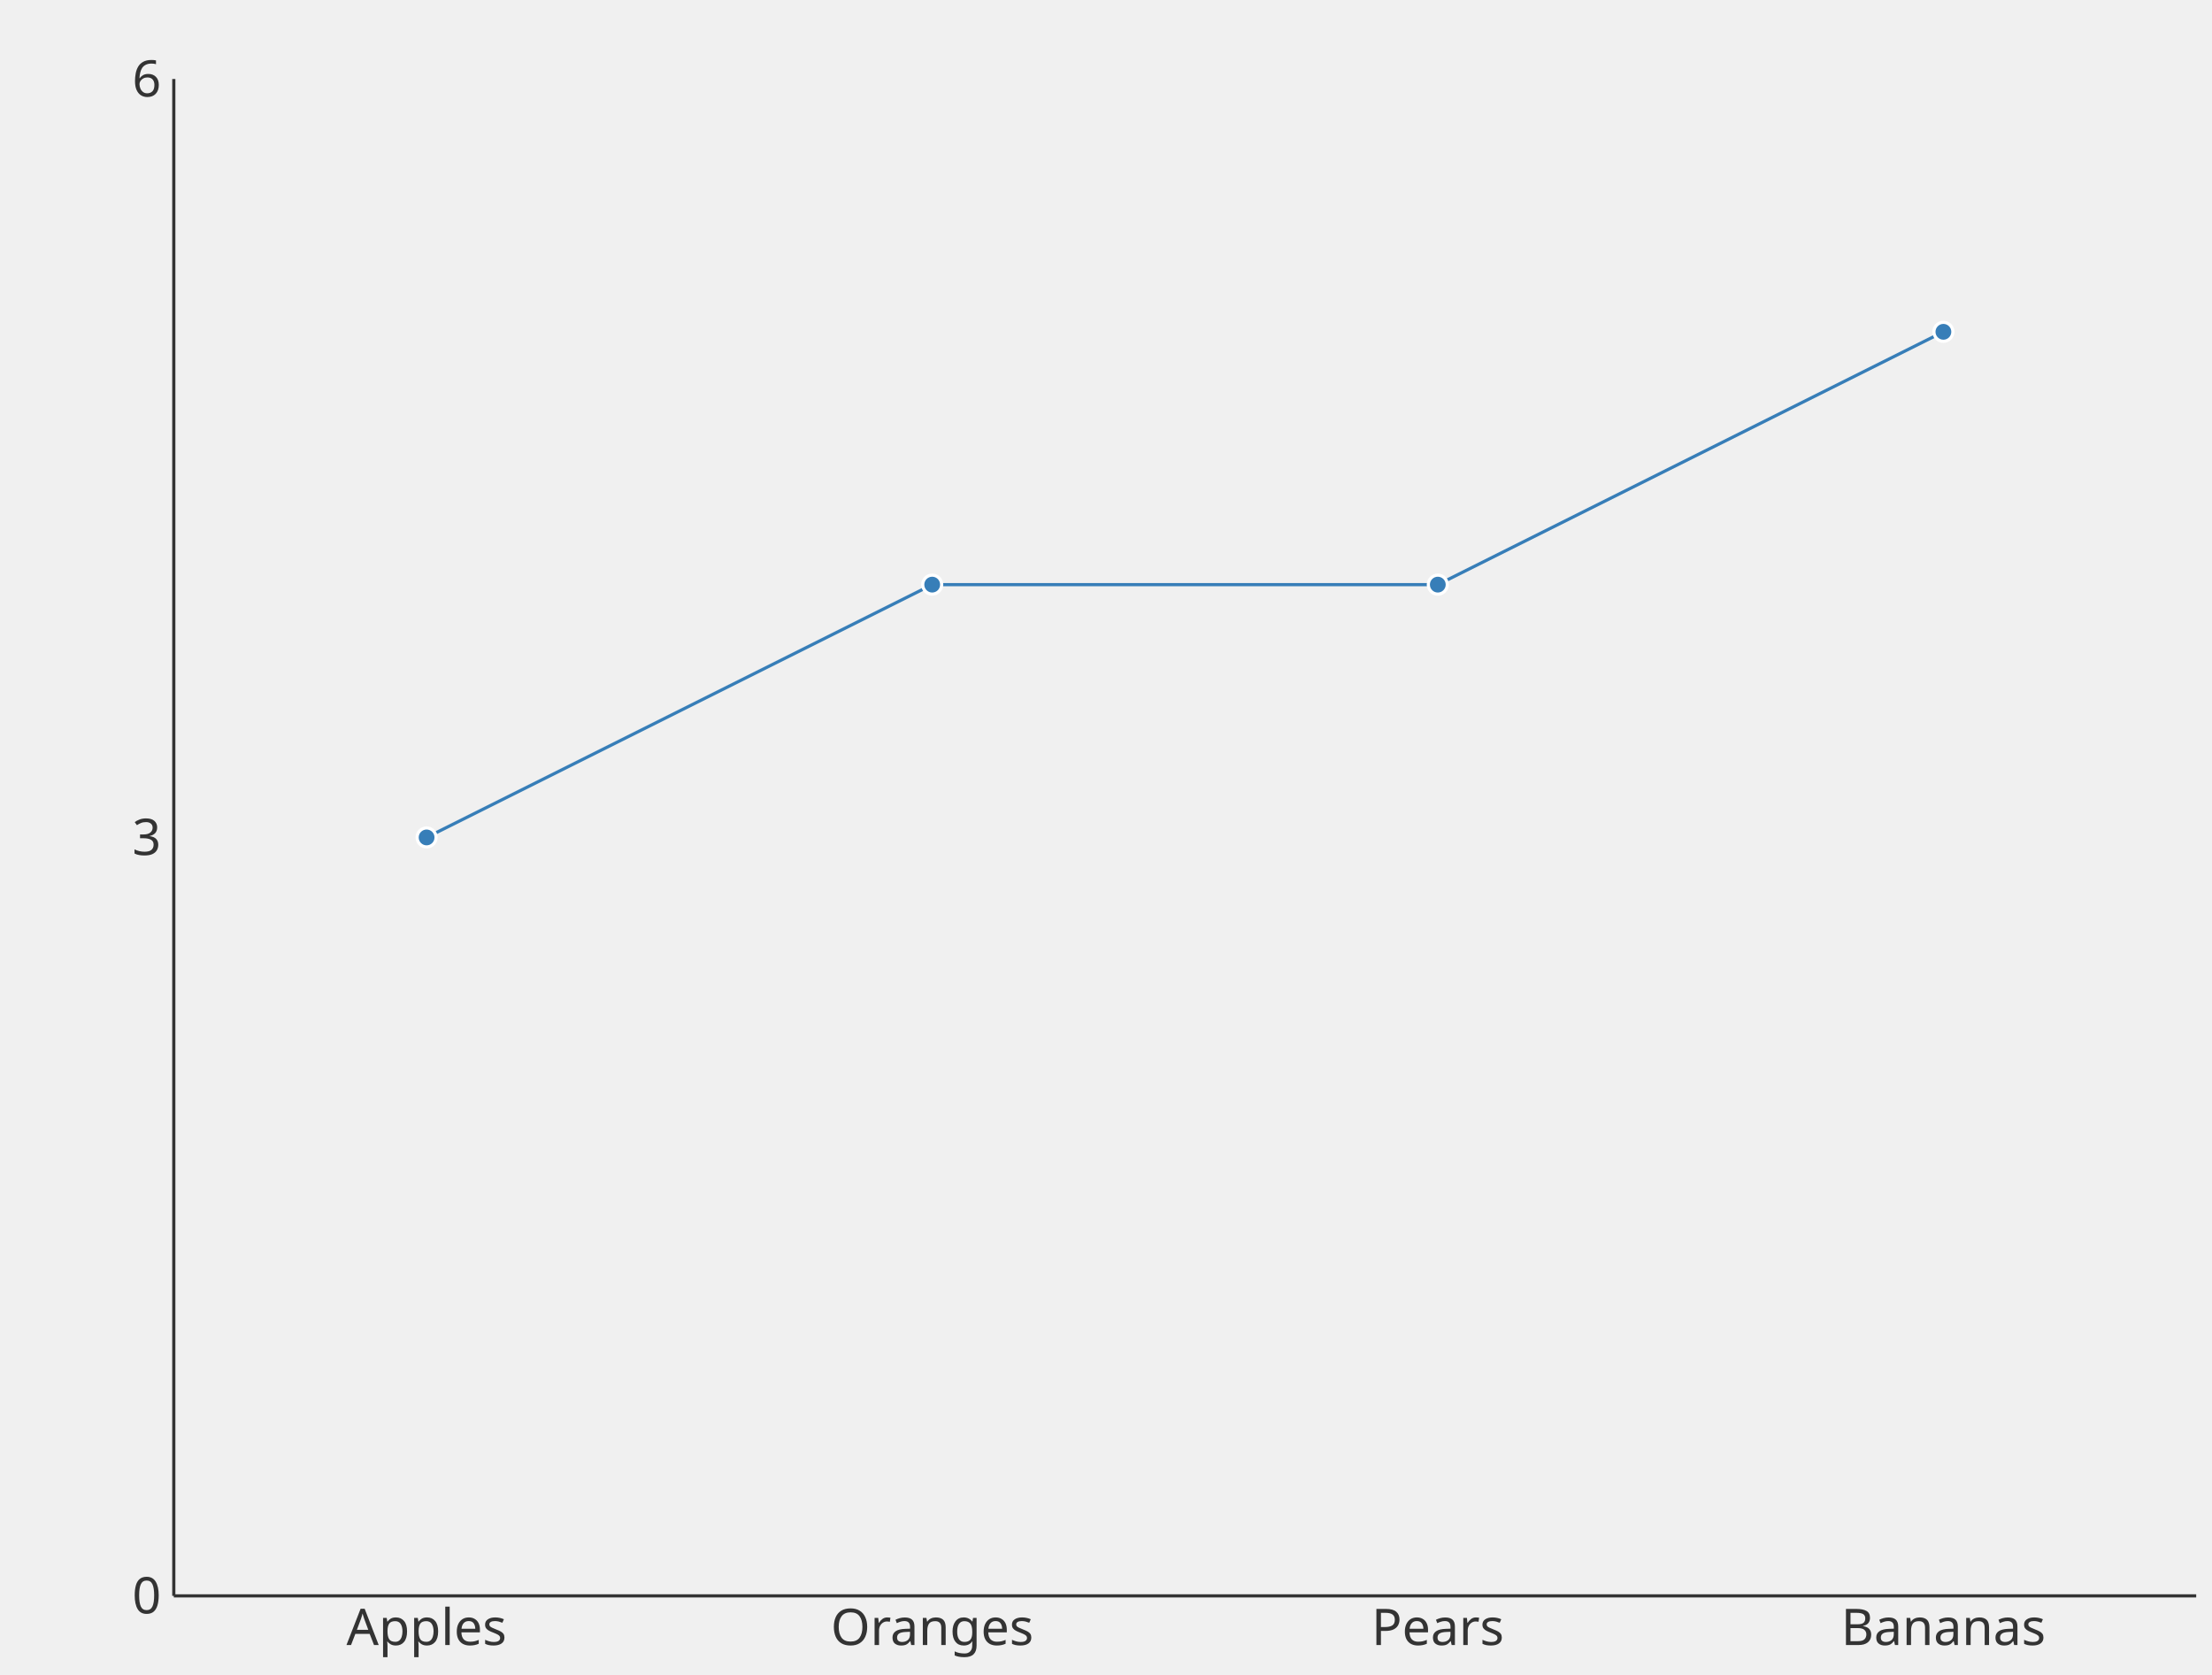
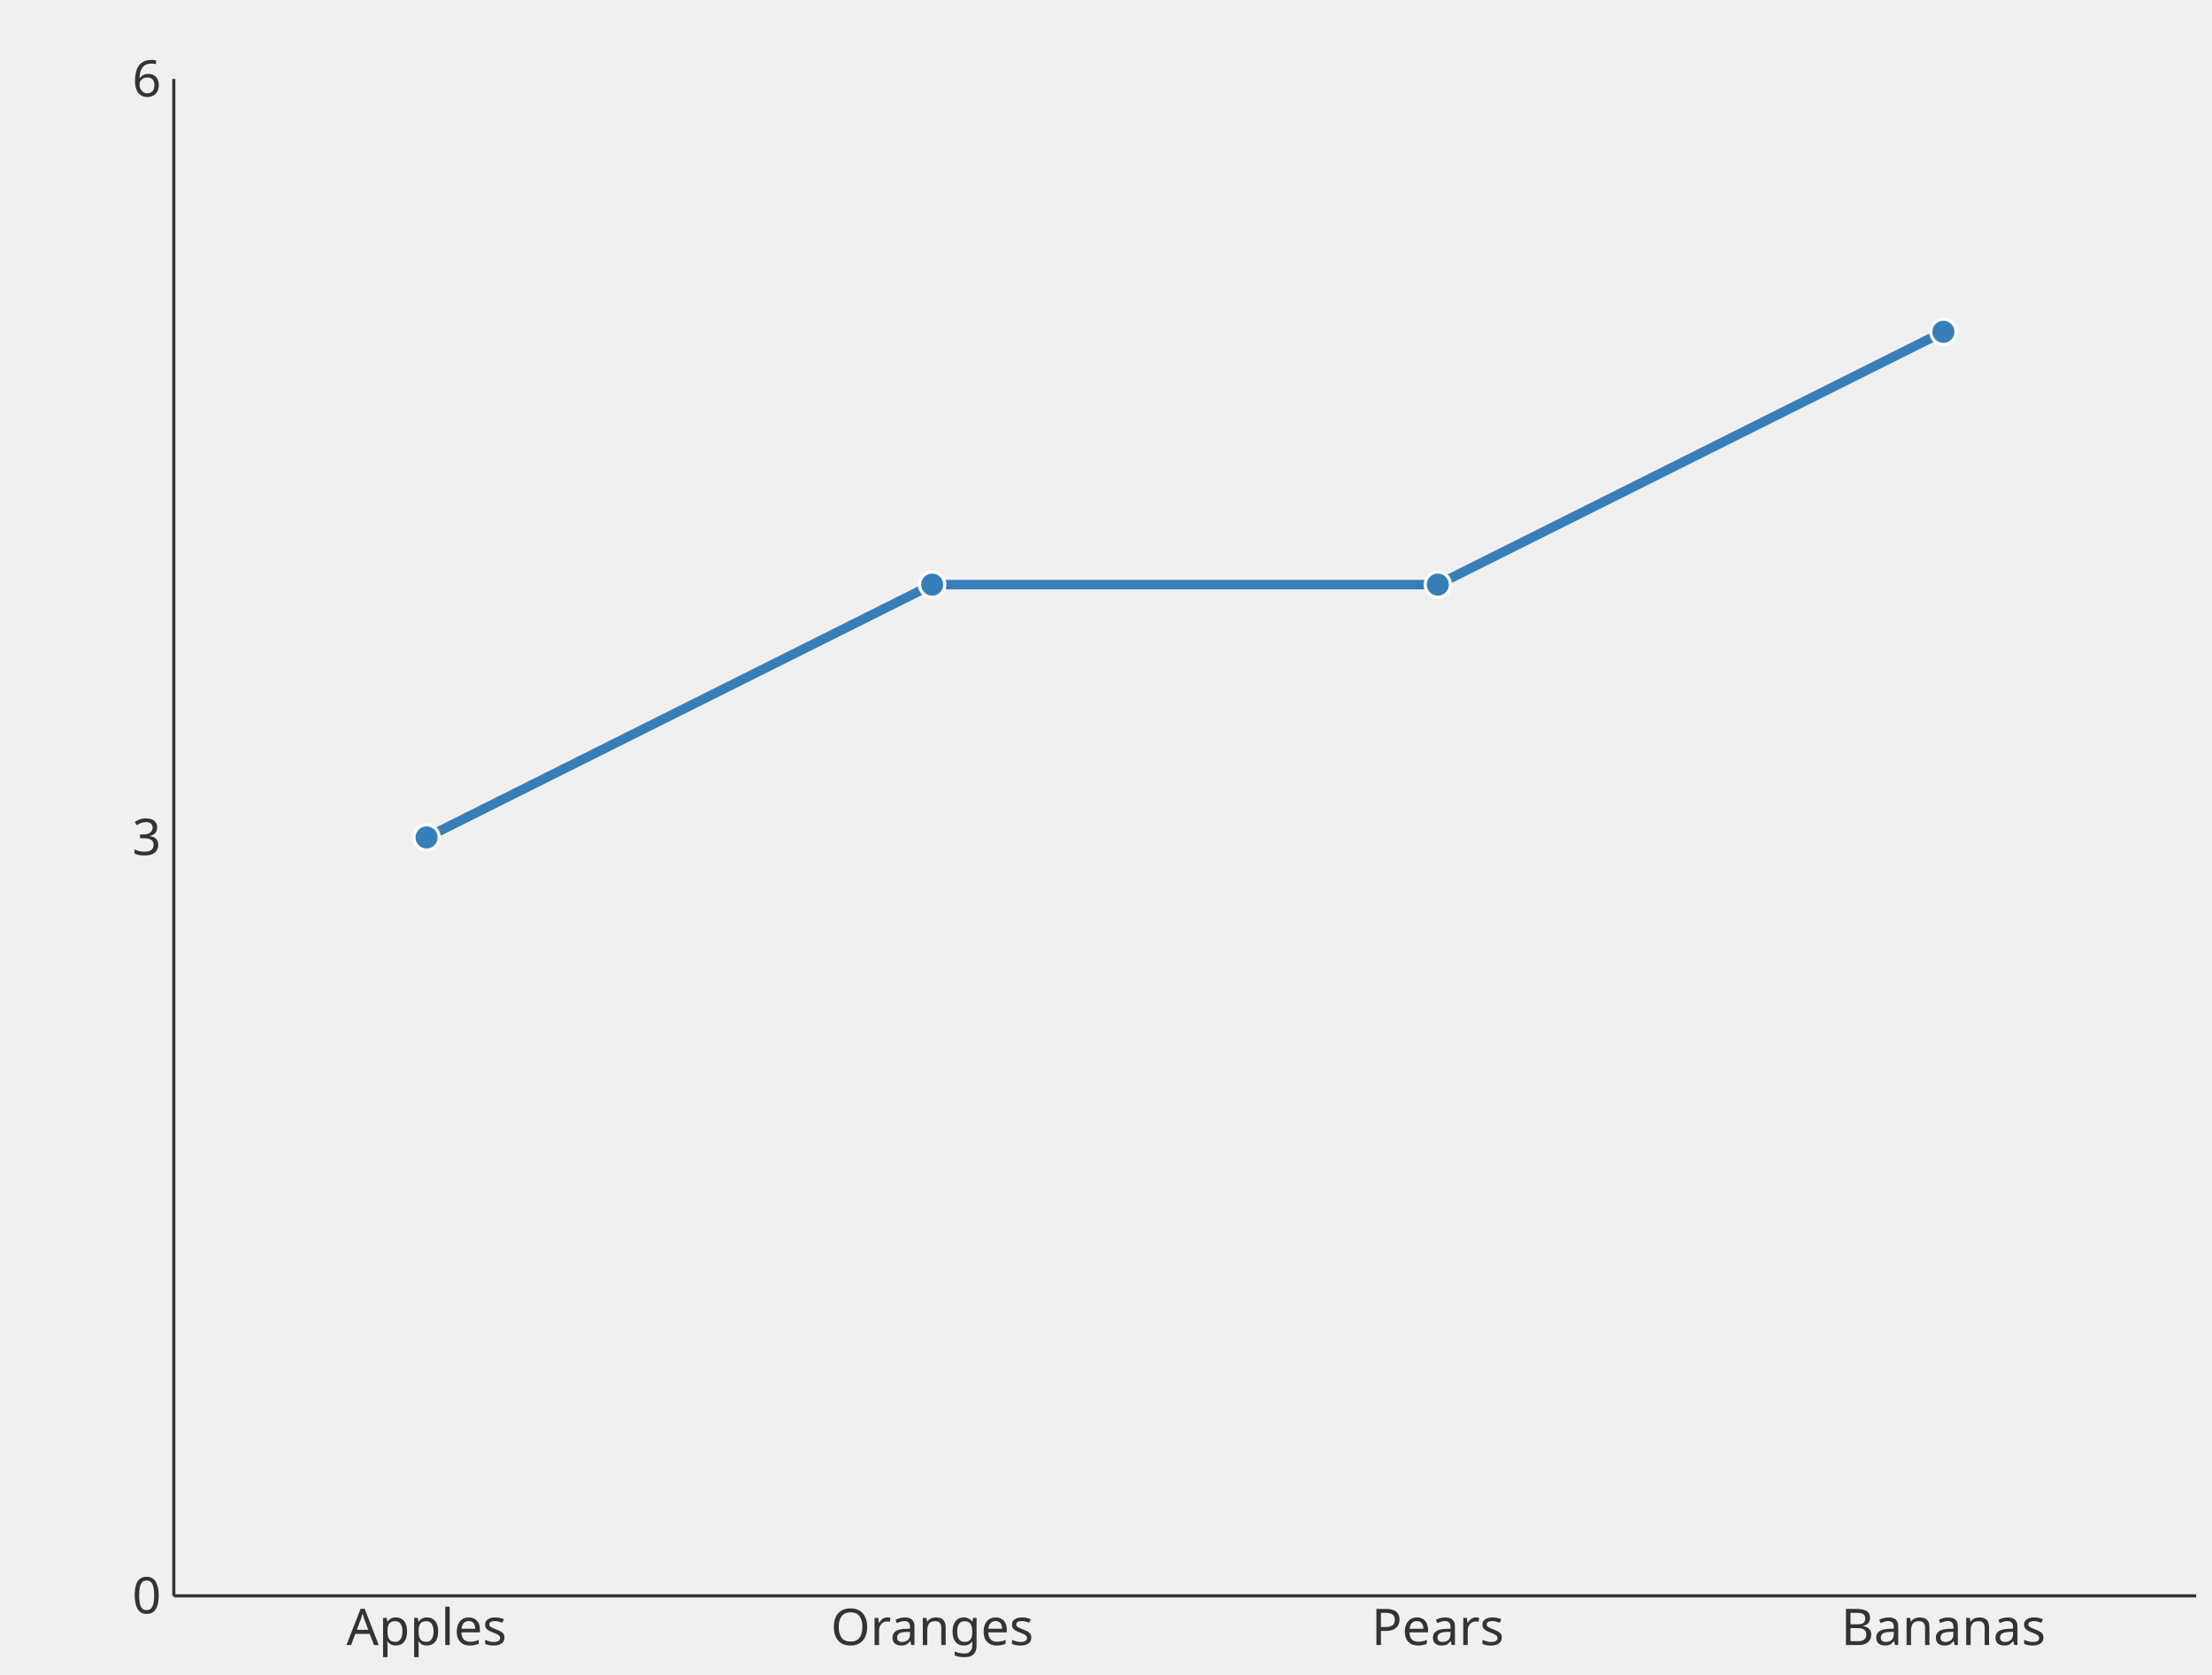
<svg xmlns="http://www.w3.org/2000/svg" font-family="sans-serif" font-size="16" viewBox="-55 -25 700 530">
  <style>
		@media (prefers-color-scheme: dark) {
			[fill="#333"] {fill: white}
			[stroke="#333"] {stroke: white}
		}
	</style>
  <g role="table">
    <line stroke="#333" x1="0" x2="0" y1="0" y2="480" />
    <line stroke="#333" x1="0" x2="640" y1="480" y2="480" />
    <g aria-hidden="true">
      <text dominant-baseline="middle" fill="#333" text-anchor="end" x="-4" y="480">0</text>
      <text dominant-baseline="middle" fill="#333" text-anchor="end" x="-4" y="240">3</text>
      <text dominant-baseline="middle" fill="#333" text-anchor="end" x="-4" y="0">6</text>
    </g>
    <g role="row">
      <text dominant-baseline="middle" fill="#333" role="columnheader" text-anchor="middle" x="80" y="490">Apples</text>
      <text dominant-baseline="middle" fill="#333" role="columnheader" text-anchor="middle" x="240" y="490">Oranges</text>
      <text dominant-baseline="middle" fill="#333" role="columnheader" text-anchor="middle" x="400" y="490">Pears</text>
      <text dominant-baseline="middle" fill="#333" role="columnheader" text-anchor="middle" x="560" y="490">Bananas</text>
    </g>
-     <polyline fill="none" points="80,240 240,160 400,160 560,80" stroke="#377eb8" />
+     <polyline fill="none" points="80,240 240,160 400,160 560,80" stroke="#377eb8" stroke-width="3" />
    <g fill="#377eb8" role="row" stroke="white">
-       <circle cx="80" cy="240" r="3" role="cell">
+       <circle cx="80" cy="240" r="4" role="cell">
				</circle>
-       <circle cx="240" cy="160" r="3" role="cell">
+       <circle cx="240" cy="160" r="4" role="cell">
				</circle>
-       <circle cx="400" cy="160" r="3" role="cell">
+       <circle cx="400" cy="160" r="4" role="cell">
				</circle>
-       <circle cx="560" cy="80" r="3" role="cell">
+       <circle cx="560" cy="80" r="4" role="cell">
				</circle>
    </g>
  </g>
</svg>
